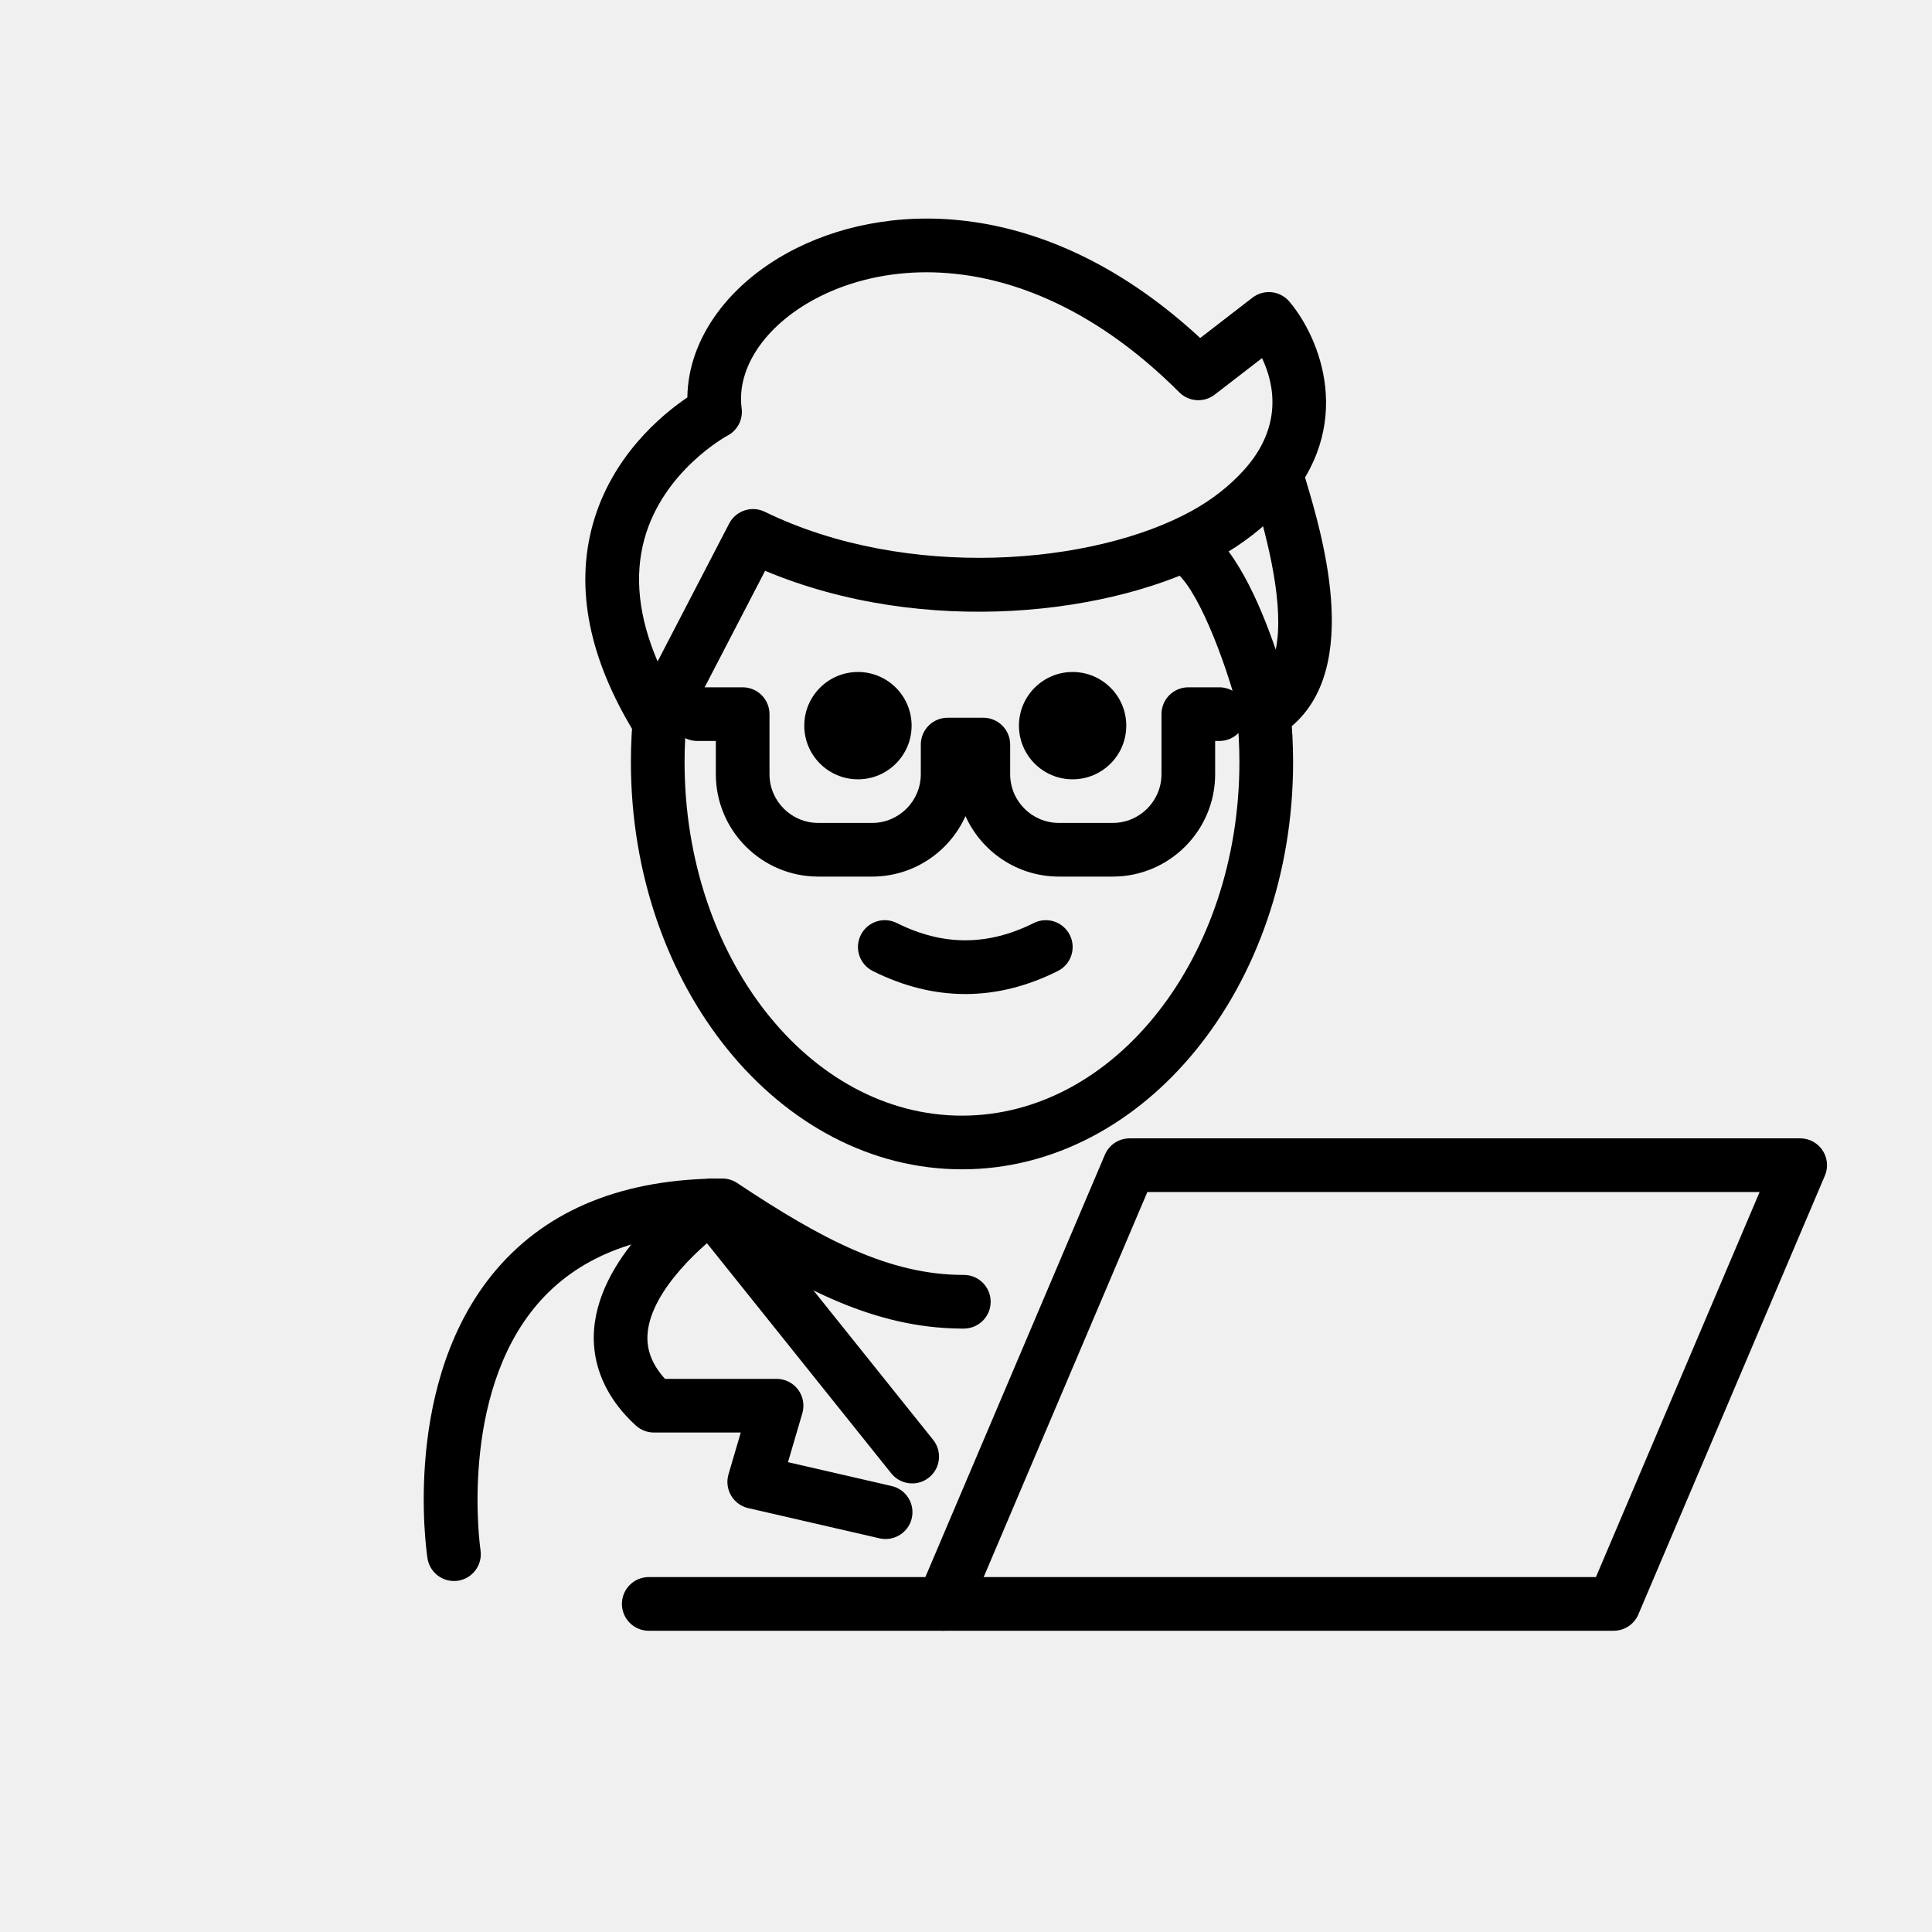
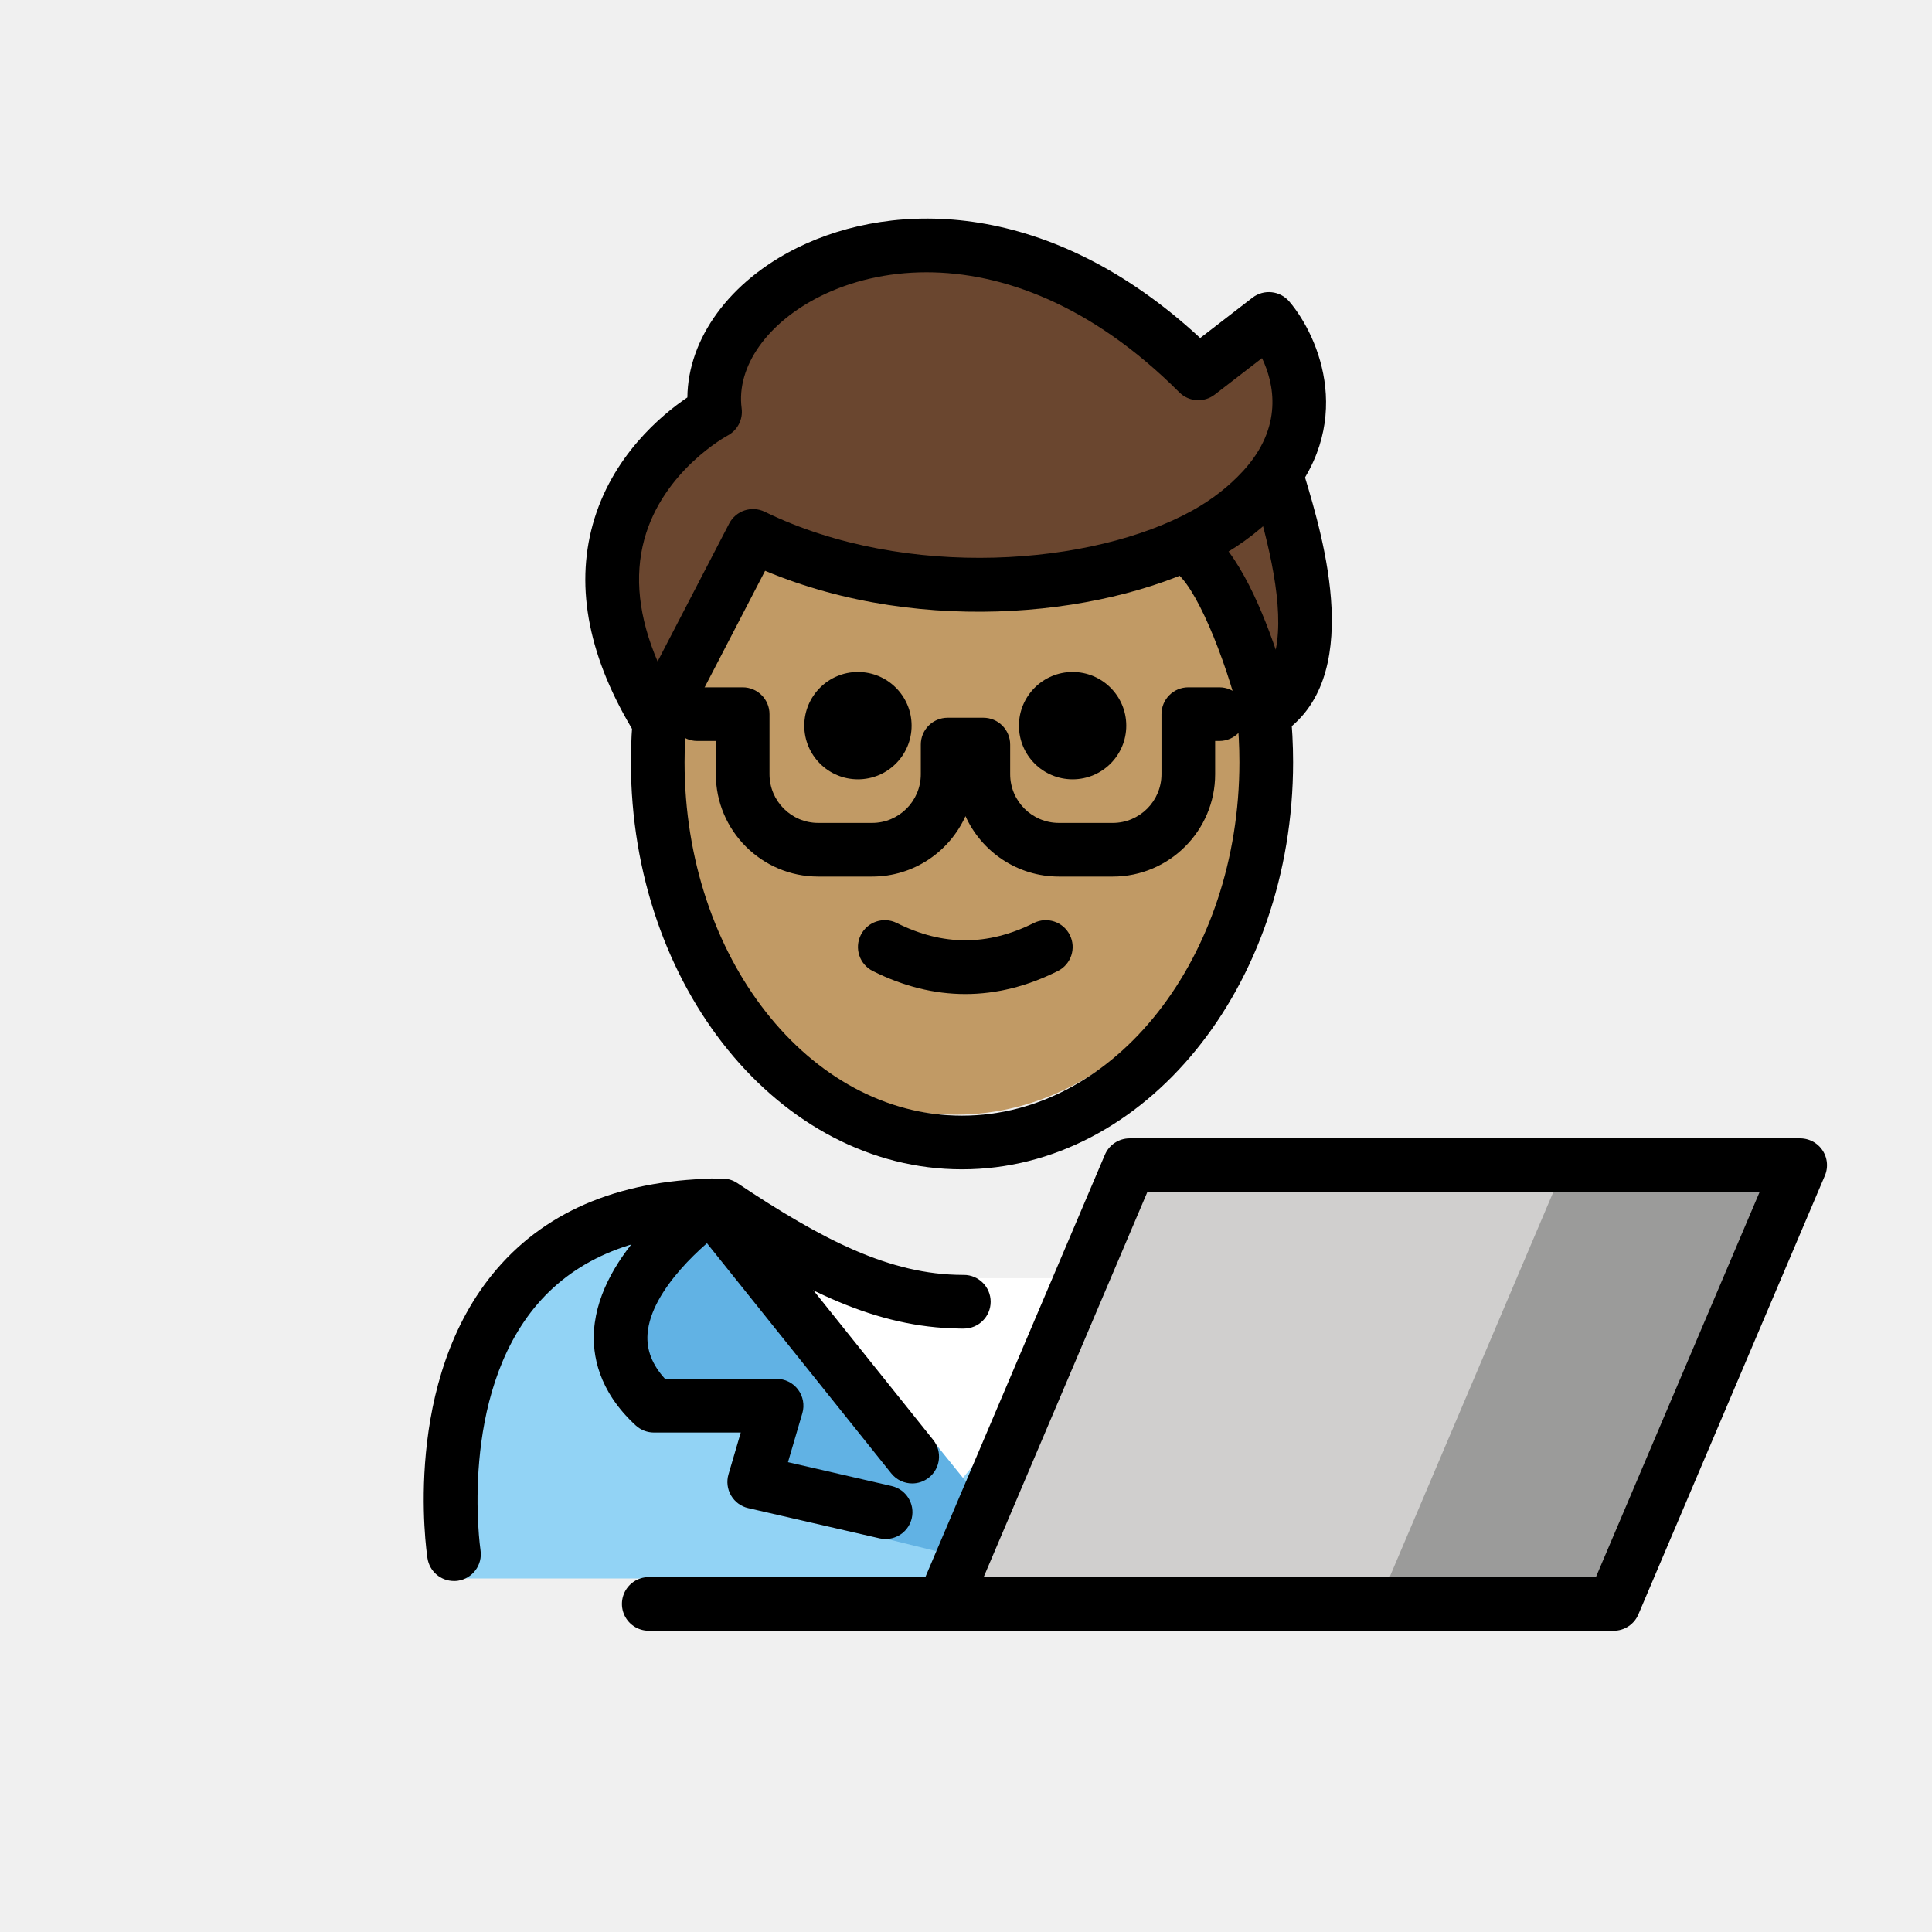
<svg xmlns="http://www.w3.org/2000/svg" viewBox="0 0 72 72">
+   <path d="m17.283 58.824s-2-13.5 10-13.5c3.192 2.128 5.926 3.598 9 3.592h-.125c3.074.006 4.708-2.164 7.9-4.292 15.57-0 11.5 14.2 11.5 14.2" fill="#92d3f5" />
+   <path d="m35.537 55.498-3.239-3.932-3.239-3.932h6.478 6.478l-3.239 3.932z" fill="#fff" />
+   <path d="m26.53 44.92s-5.9 4.027-2.161 7.467h4.573l-.834 3.742 7.892 1.952.29-2.506-8.361-10.364" fill="#61b2e4" />
+   <path d="m67.087 43.422-6.95 16.35h-24.99l6.95-16.35z" fill="#d0cfce" />
+   <path d="m67.303 43.422-6.95 16.35h-.22-8.77l6.95-16.35h8.77z" fill="#9b9b9a" />
+   <path d="m47.676 18.072c.903 3.011 1.817 6.971-.487 8.454 0 0-1.298-5.192-2.97-6.124" fill="#6a462f" />
+   <path d="m28.062 19.972c5.51 2.685 12.775 2.195 16.858-.07.807-.447 1.528-1.003 2.142-1.672 2.916-3.177.226-6.345.226-6.345l-2.631 2.03c-8.835-8.835-18.672-3.587-18.009 1.433 0 0-6.945 3.623-2.135 11.463z" fill="#6a462f" />
+   <path d="m44.919 19.902c-4.083 2.264-11.348 2.755-16.858.07l-3.55 6.84c-.071-.116-.131-.228-.197-.342-.015.298-.036.594-.036.897 0 7.828 5.077 14.173 11.339 14.173s11.339-6.346 11.339-14.173c0-2.81-.663-5.423-1.791-7.626-.084.05-.158.113-.244.161z" fill="#c19a65" />
  <path d="m16.917 58.919c-.484.001-.91-.352-.986-.847-.041-.27-.973-6.633 2.581-10.775 1.923-2.241 4.751-3.377 8.407-3.377.197 0 .391.059.555.168 3.163 2.108 5.676 3.418 8.405 3.424h.04c.552 0 .999.447 1 .999.001.552-.446 1-.998 1.001-.001 0-.001 0-.002 0h-.003c-.011-.001-.025-.001-.038 0h-.084c-.015 0-.03 0-.045-.001-3.099-.042-5.816-1.402-9.127-3.588-2.897.057-5.11.954-6.586 2.669-2.956 3.437-2.138 9.12-2.129 9.178.083.545-.292 1.055-.838 1.139-.051.008-.102.011-.152.011z" />
  <path d="m33.996 55.283c-.294 0-.584-.128-.781-.375l-7.265-9.071c-.346-.431-.276-1.06.155-1.405.433-.349 1.062-.275 1.405.155l7.265 9.071c.346.431.276 1.061-.155 1.405-.185.148-.405.22-.624.22z" />
  <path d="m33.007 57.355c-.074 0-.149-.008-.226-.025l-4.897-1.127c-.269-.061-.499-.231-.639-.47-.139-.237-.174-.522-.097-.786l.458-1.561h-3.237c-.251 0-.492-.095-.677-.264-1.404-1.292-1.62-2.646-1.554-3.555.213-2.927 3.459-5.223 3.828-5.475.455-.312 1.076-.193 1.388.262.311.455.195 1.077-.26 1.39-.783.538-2.843 2.301-2.962 3.972-.042.592.171 1.141.65 1.67h4.159c.315 0 .611.148.801.4.188.253.247.579.159.881l-.535 1.824 3.863.889c.538.124.874.66.75 1.199-.106.462-.519.775-.974.775z" />
  <path d="m35.147 59.773h24.99l6.95-16.35h-24.99z" style="fill:none;stroke:#000;stroke-linecap:round;stroke-linejoin:round;stroke-miterlimit:10;stroke-width:2" />
  <path d="m24.177 59.773h10.97" style="fill:none;stroke:#000;stroke-linecap:round;stroke-linejoin:round;stroke-miterlimit:10;stroke-width:2" />
  <path d="m41.973 27.043c0 1.105-.896 2-2 2s-2-.895-2-2c0-1.103.896-2 2-2s2 .896 2 2" />
  <path d="m33.973 27.043c0 1.105-.896 2-2 2s-2-.895-2-2c0-1.103.896-2 2-2s2 .896 2 2" />
  <path d="m35.973 37.045c-1.152 0-2.304-.286-3.447-.858-.494-.247-.694-.848-.447-1.342.247-.494.846-.694 1.342-.447 1.718.859 3.388.859 5.106 0 .495-.247 1.095-.046 1.342.447.247.494.047 1.095-.447 1.342-1.143.572-2.295.858-3.447.858z" />
  <path d="m35.851 43.577c-6.804 0-12.339-6.807-12.339-15.173 0-.667.035-1.335.104-1.984.058-.549.559-.948 1.1-.888.55.058.947.551.889 1.1-.061.58-.093 1.176-.093 1.772 0 7.264 4.638 13.173 10.339 13.173 5.7 0 10.338-5.909 10.338-13.173 0-.587-.03-1.181-.092-1.764-.057-.549.343-1.041.892-1.098.553-.061 1.041.342 1.099.891.067.652.102 1.315.102 1.971 0 8.367-5.535 15.173-12.338 15.173z" />
  <path d="m41.471 32.668h-2.008c-1.548 0-2.883-.926-3.482-2.253-.598 1.327-1.933 2.253-3.48 2.253h-2.008c-2.104 0-3.816-1.712-3.816-3.816v-1.238h-.692c-.553 0-1-.448-1-1 0-.552.447-1 1-1h1.692c.553 0 1 .448 1 1v2.238c0 1.002.814 1.816 1.816 1.816h2.008c1.001 0 1.815-.815 1.815-1.816v-1.104c0-.552.447-1 1-1h1.33c.553 0 1 .448 1 1v1.104c0 1.002.814 1.816 1.816 1.816h2.008c1.001 0 1.815-.815 1.815-1.816v-2.238c0-.552.447-1 1-1h1.157c.553 0 1 .448 1 1 0 .552-.447 1-1 1h-.157v1.238c0 2.104-1.712 3.816-3.815 3.816z" />
  <path d="m47.188 27.526c-.124 0-.249-.024-.368-.07-.3-.119-.523-.374-.602-.687-.575-2.296-1.69-5.049-2.486-5.493-.482-.269-.655-.878-.386-1.36.269-.482.877-.657 1.36-.387 1.265.705 2.242 2.942 2.837 4.683.328-1.605-.265-3.981-.826-5.853-.158-.529.142-1.087.671-1.245.53-.158 1.087.142 1.245.671.677 2.257 2.263 7.543-.904 9.582-.163.105-.352.159-.541.159z" />
  <path d="m24.512 27.812c-.347 0-.67-.18-.853-.477-1.703-2.777-2.232-5.397-1.569-7.789.704-2.547 2.574-4.091 3.526-4.735.023-2.194 1.57-4.33 4.101-5.579 3.641-1.796 9.43-1.8 15.011 3.365l1.948-1.504c.425-.327 1.029-.261 1.374.145 1.127 1.328 2.526 4.641-.251 7.668-.675.733-1.48 1.362-2.394 1.87-3.88 2.152-10.966 2.981-16.892.496l-3.113 6c-.166.32-.491.526-.852.539-.013.001-.025.001-.036.001zm10.015-17.665c-1.49 0-2.828.338-3.925.878-2.005.99-3.168 2.635-2.963 4.192.056.416-.156.823-.528 1.018-.021.011-2.4 1.301-3.099 3.864-.377 1.382-.21 2.907.495 4.551l2.667-5.139c.25-.48.835-.676 1.326-.439 5.279 2.574 12.249 1.998 15.934-.045.728-.403 1.363-.899 1.892-1.474 1.516-1.652 1.151-3.272.706-4.207l-1.764 1.361c-.399.306-.961.271-1.318-.085-3.281-3.282-6.621-4.475-9.423-4.475z" />
</svg>
